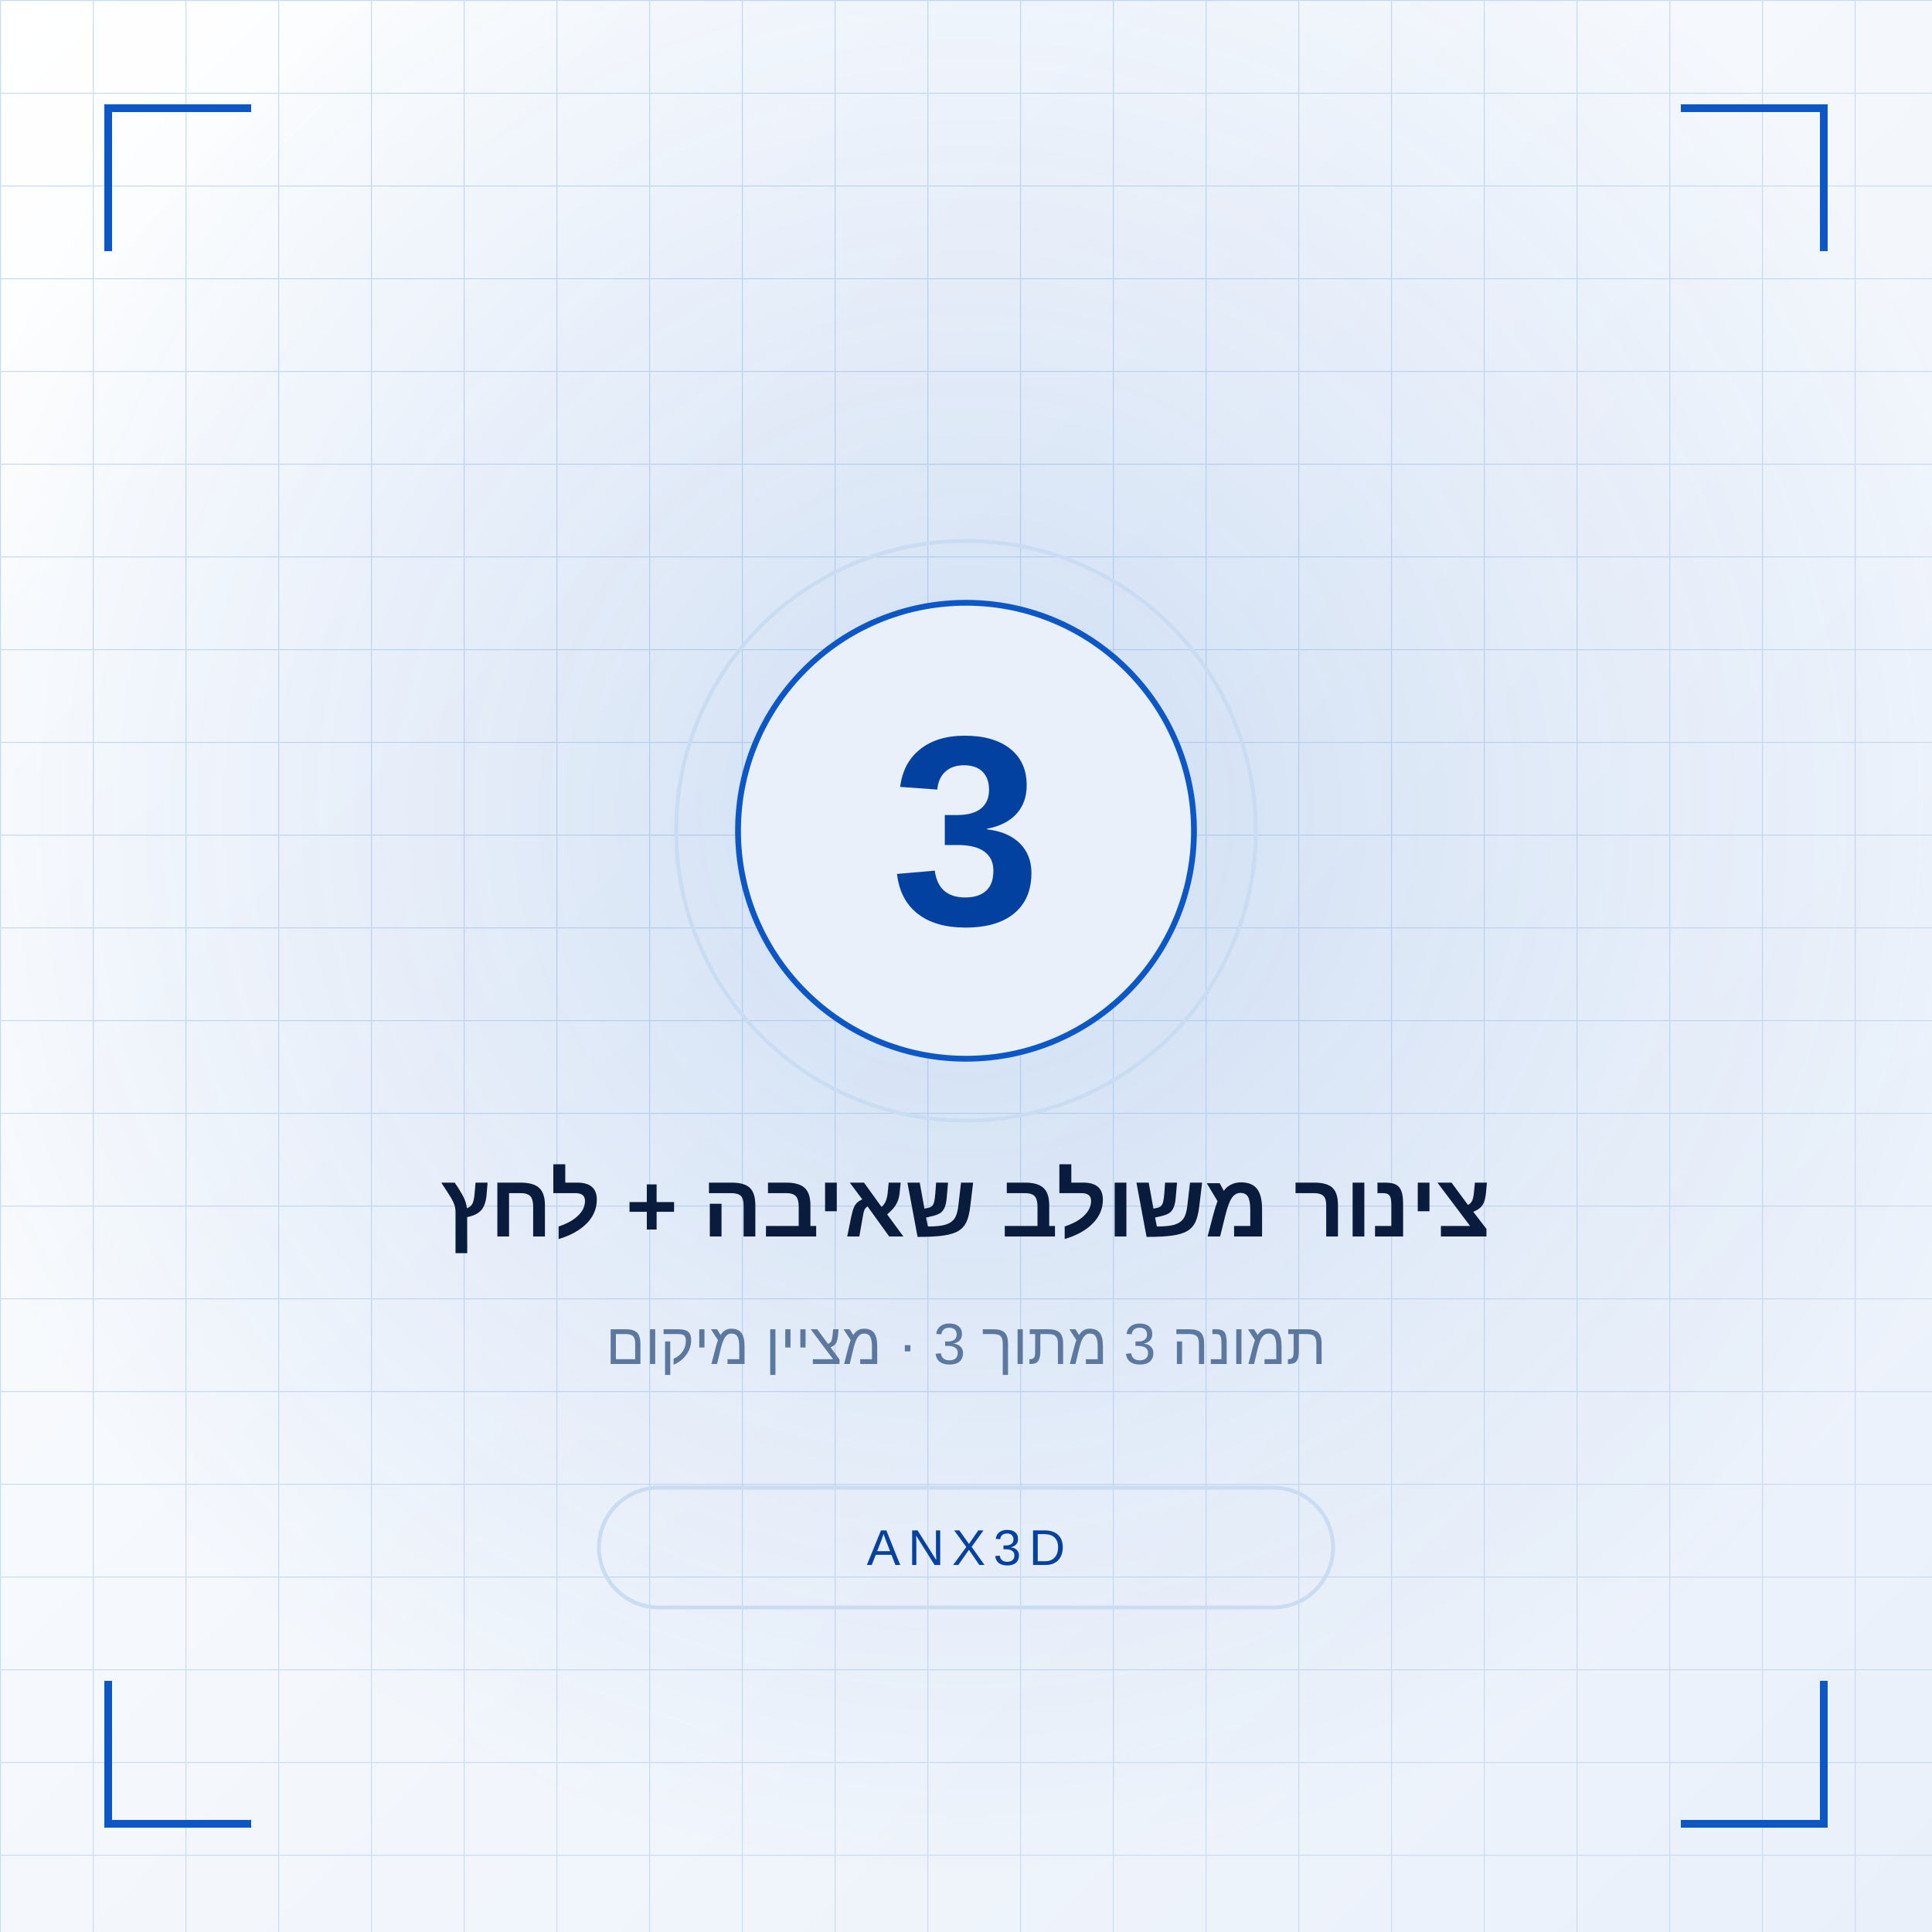
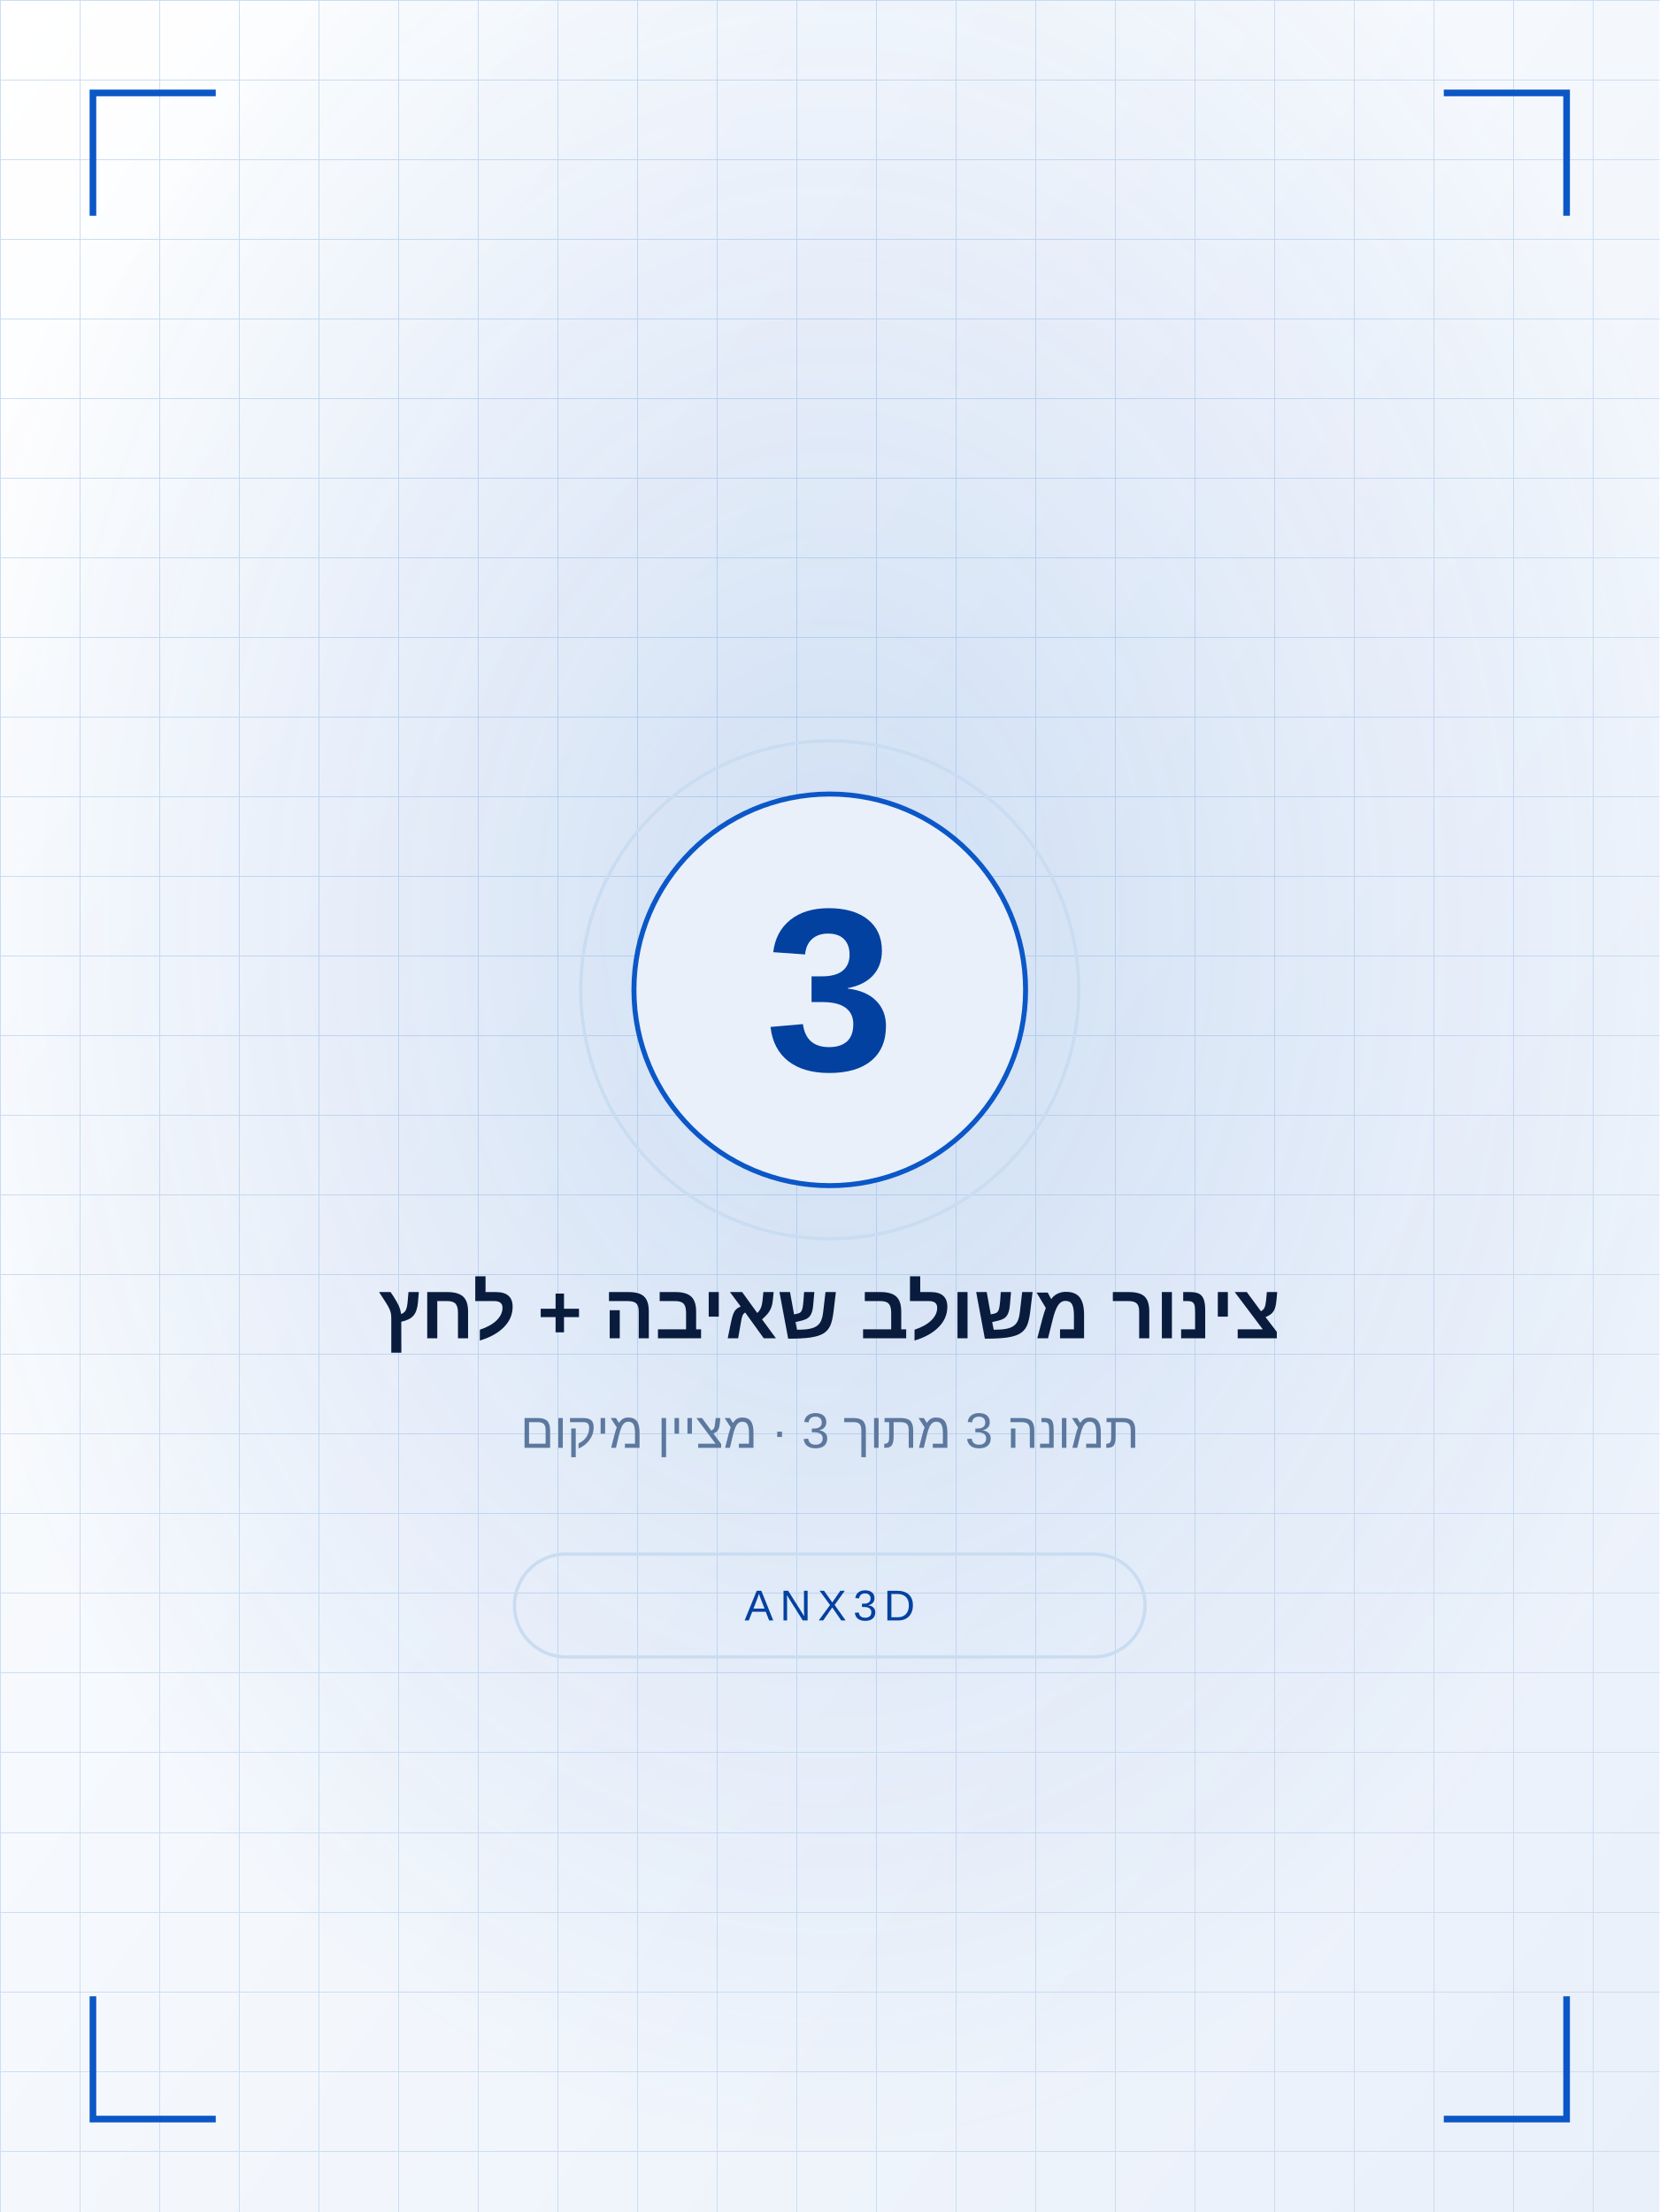
- <svg xmlns="http://www.w3.org/2000/svg" width="1000" height="1000" viewBox="0 0 1000 1000" role="img" aria-label="צינור משולב שאיבה + לחץ — תמונה 3 מתוך 3 (מציין מיקום)">
+ <svg xmlns="http://www.w3.org/2000/svg" width="1000" height="1333" viewBox="0 0 1000 1333" role="img" aria-label="צינור משולב שאיבה + לחץ — תמונה 3 מתוך 3 (מציין מיקום)">
  <defs>
    <linearGradient id="bg" x1="0" y1="0" x2="1" y2="1">
      <stop offset="0%" stop-color="#ffffff" />
      <stop offset="100%" stop-color="#e9f0fa" />
    </linearGradient>
    <pattern id="grid" width="48" height="48" patternUnits="userSpaceOnUse">
      <path d="M48 0H0V48" fill="none" stroke="#c9dcf1" stroke-width="1" />
    </pattern>
    <radialGradient id="glow" cx="50%" cy="42%" r="55%">
      <stop offset="0%" stop-color="#0b57c7" stop-opacity="0.16" />
      <stop offset="100%" stop-color="#0b57c7" stop-opacity="0" />
    </radialGradient>
  </defs>
-   <rect width="1000" height="1000" fill="url(#bg)" />
-   <rect width="1000" height="1000" fill="url(#grid)" />
-   <rect width="1000" height="1000" fill="url(#glow)" />
+   <rect width="1000" height="1333" fill="url(#bg)" />
+   <rect width="1000" height="1333" fill="url(#grid)" />
+   <rect width="1000" height="1333" fill="url(#glow)" />
  <path d="M56 128V56h72" fill="none" stroke="#0b57c7" stroke-width="4" stroke-linecap="square" />
  <path d="M872 56h72v72" fill="none" stroke="#0b57c7" stroke-width="4" stroke-linecap="square" />
-   <path d="M944 872v72h-72" fill="none" stroke="#0b57c7" stroke-width="4" stroke-linecap="square" />
-   <path d="M128 944H56v-72" fill="none" stroke="#0b57c7" stroke-width="4" stroke-linecap="square" />
-   <circle cx="500" cy="430" r="150" fill="none" stroke="#c9dcf1" stroke-width="2" />
-   <circle cx="500" cy="430" r="118" fill="#e9f0fa" stroke="#0b57c7" stroke-width="3" />
-   <text x="500" y="430" text-anchor="middle" dominant-baseline="central" font-family="Heebo, Arial, sans-serif" font-size="140" font-weight="700" fill="#0341a0">3</text>
-   <text x="500" y="640" text-anchor="middle" direction="rtl" font-family="Heebo, Arial, sans-serif" font-size="46" font-weight="700" fill="#0a1c3d">צינור משולב שאיבה + לחץ</text>
-   <text x="500" y="706" text-anchor="middle" direction="rtl" font-family="Heebo, Arial, sans-serif" font-size="30" fill="#5c789e">תמונה 3 מתוך 3 · מציין מיקום</text>
-   <rect x="310" y="770" width="380" height="62" rx="31" fill="none" stroke="#c9dcf1" stroke-width="2" />
-   <text x="500" y="801" text-anchor="middle" dominant-baseline="central" font-family="Heebo, Arial, sans-serif" font-size="26" letter-spacing="4" fill="#0341a0">ANX3D</text>
+   <path d="M944 1205v72h-72" fill="none" stroke="#0b57c7" stroke-width="4" stroke-linecap="square" />
+   <path d="M128 1277H56v-72" fill="none" stroke="#0b57c7" stroke-width="4" stroke-linecap="square" />
+   <circle cx="500" cy="596.5" r="150" fill="none" stroke="#c9dcf1" stroke-width="2" />
+   <circle cx="500" cy="596.5" r="118" fill="#e9f0fa" stroke="#0b57c7" stroke-width="3" />
+   <text x="500" y="596.5" text-anchor="middle" dominant-baseline="central" font-family="Heebo, Arial, sans-serif" font-size="140" font-weight="700" fill="#0341a0">3</text>
+   <text x="500" y="806.5" text-anchor="middle" direction="rtl" font-family="Heebo, Arial, sans-serif" font-size="46" font-weight="700" fill="#0a1c3d">צינור משולב שאיבה + לחץ</text>
+   <text x="500" y="872.5" text-anchor="middle" direction="rtl" font-family="Heebo, Arial, sans-serif" font-size="30" fill="#5c789e">תמונה 3 מתוך 3 · מציין מיקום</text>
+   <rect x="310" y="936.5" width="380" height="62" rx="31" fill="none" stroke="#c9dcf1" stroke-width="2" />
+   <text x="500" y="967.5" text-anchor="middle" dominant-baseline="central" font-family="Heebo, Arial, sans-serif" font-size="26" letter-spacing="4" fill="#0341a0">ANX3D</text>
</svg>
